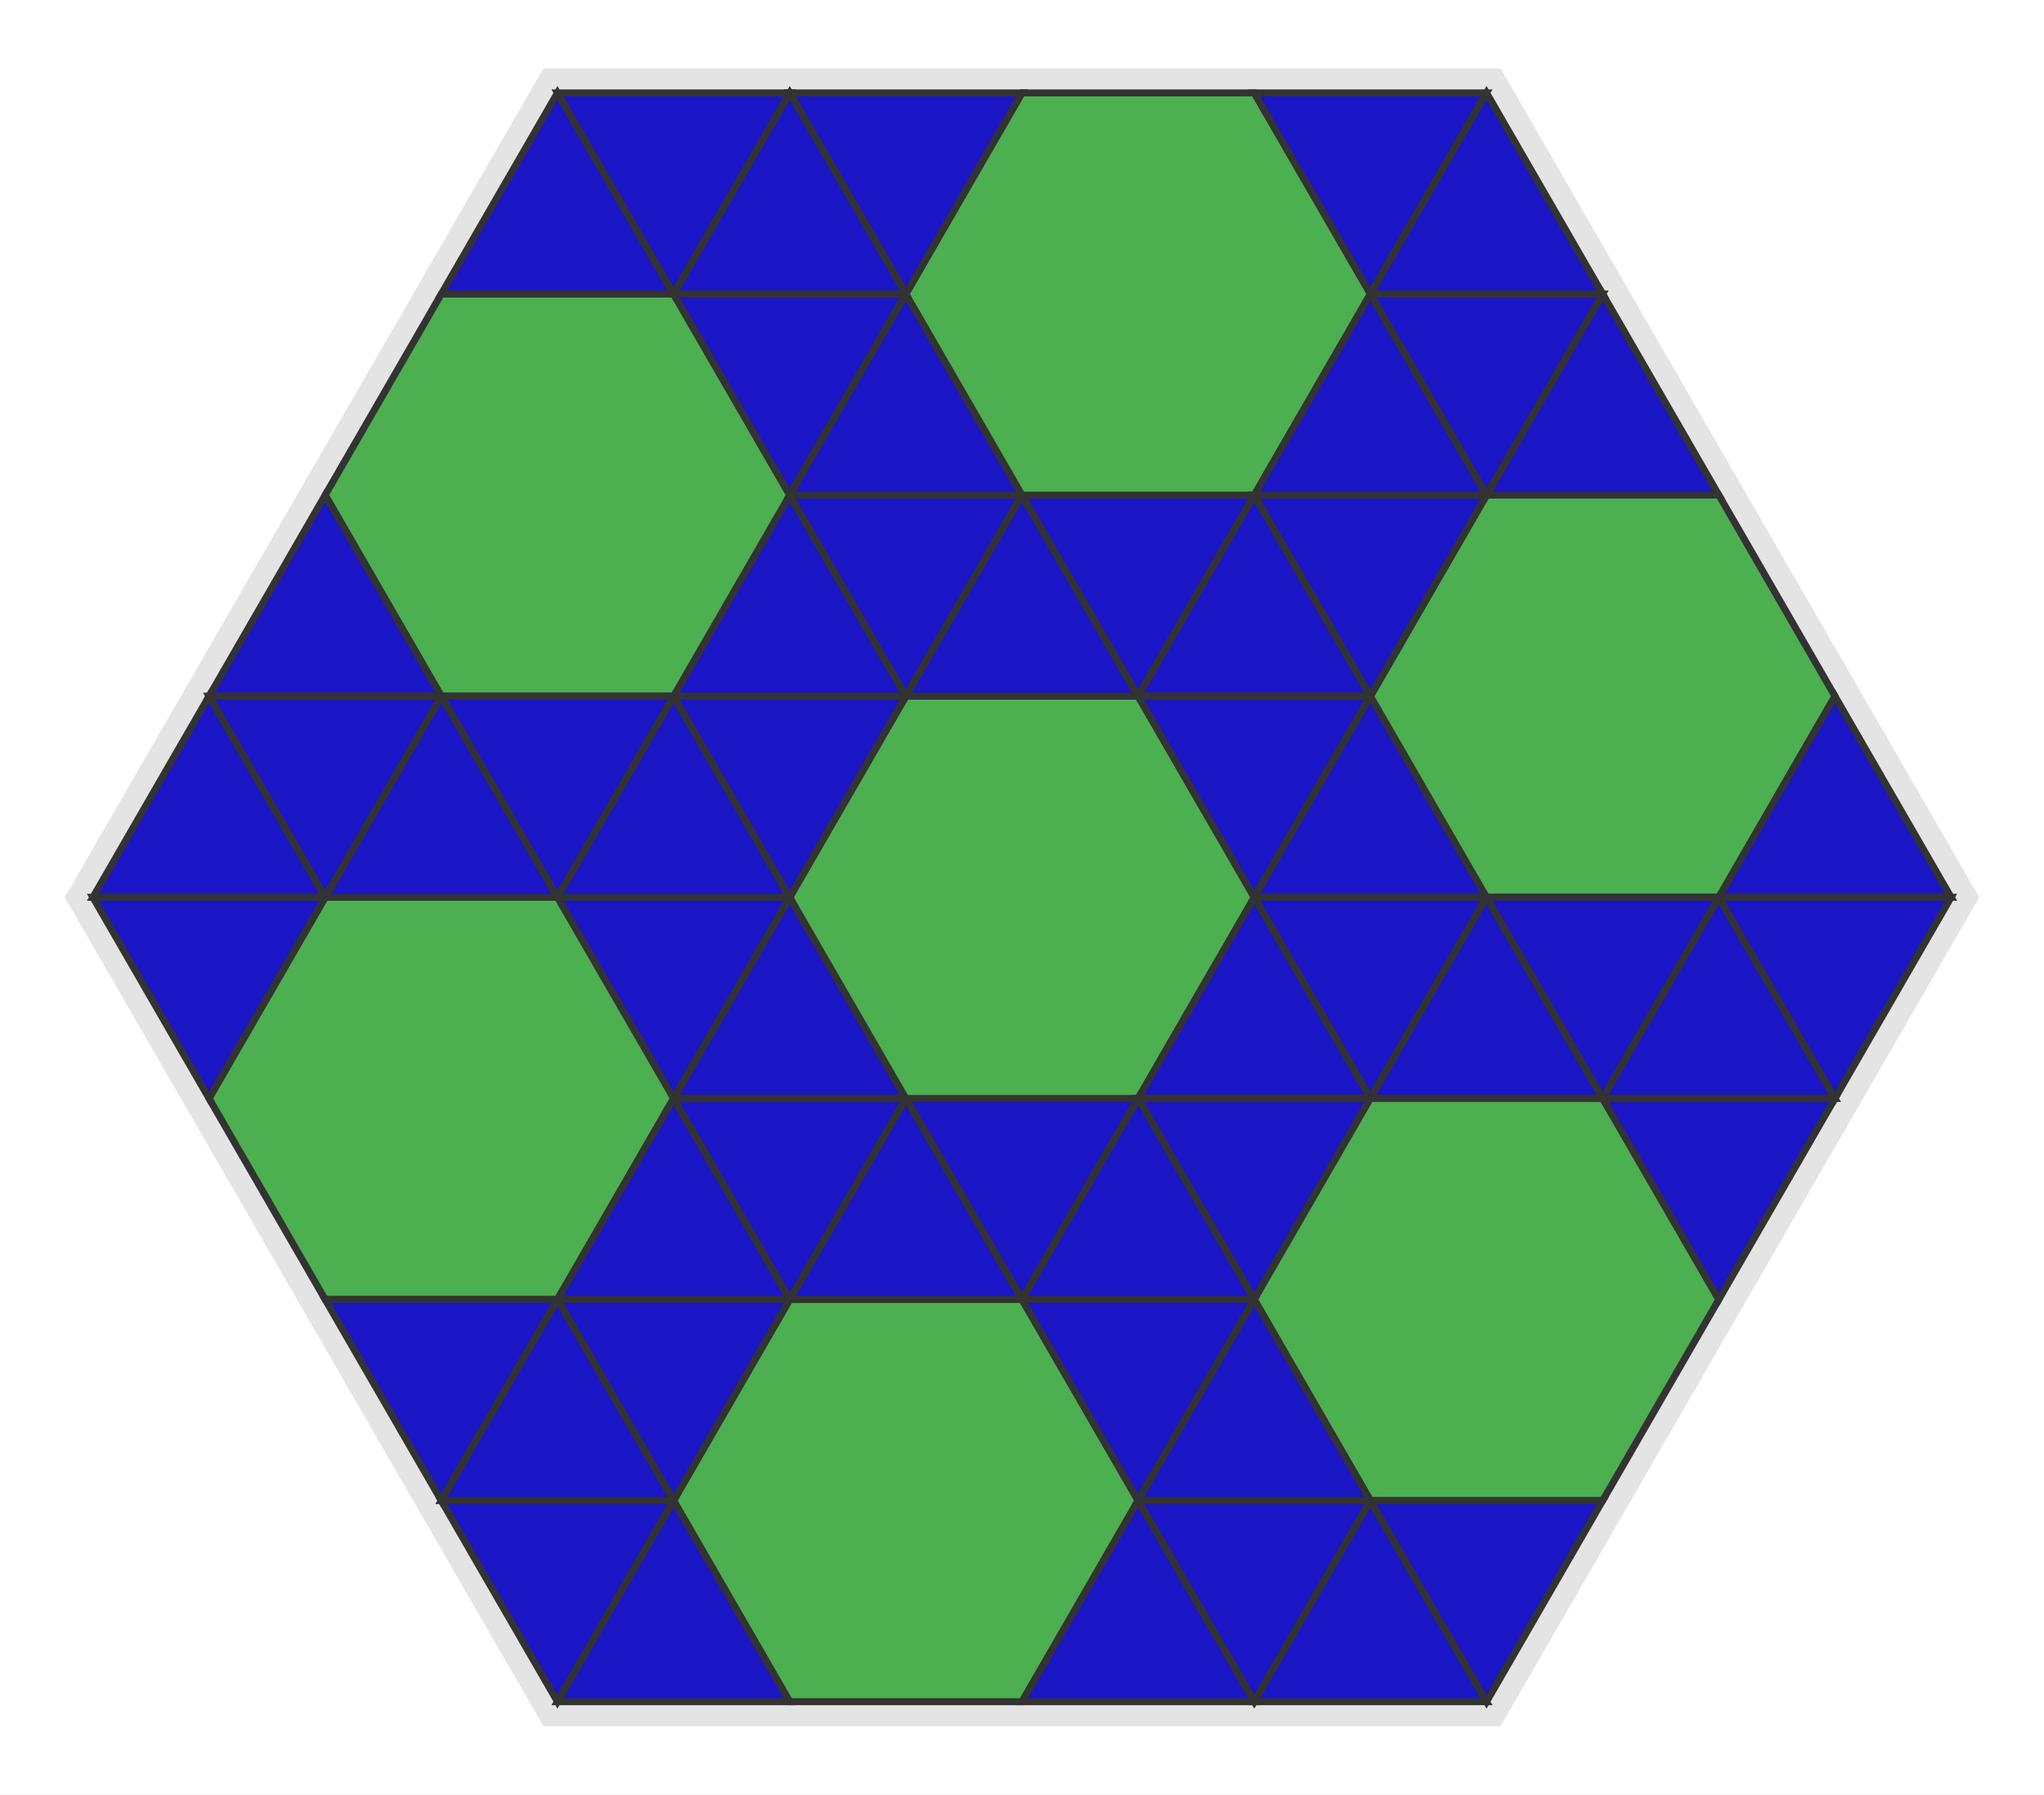
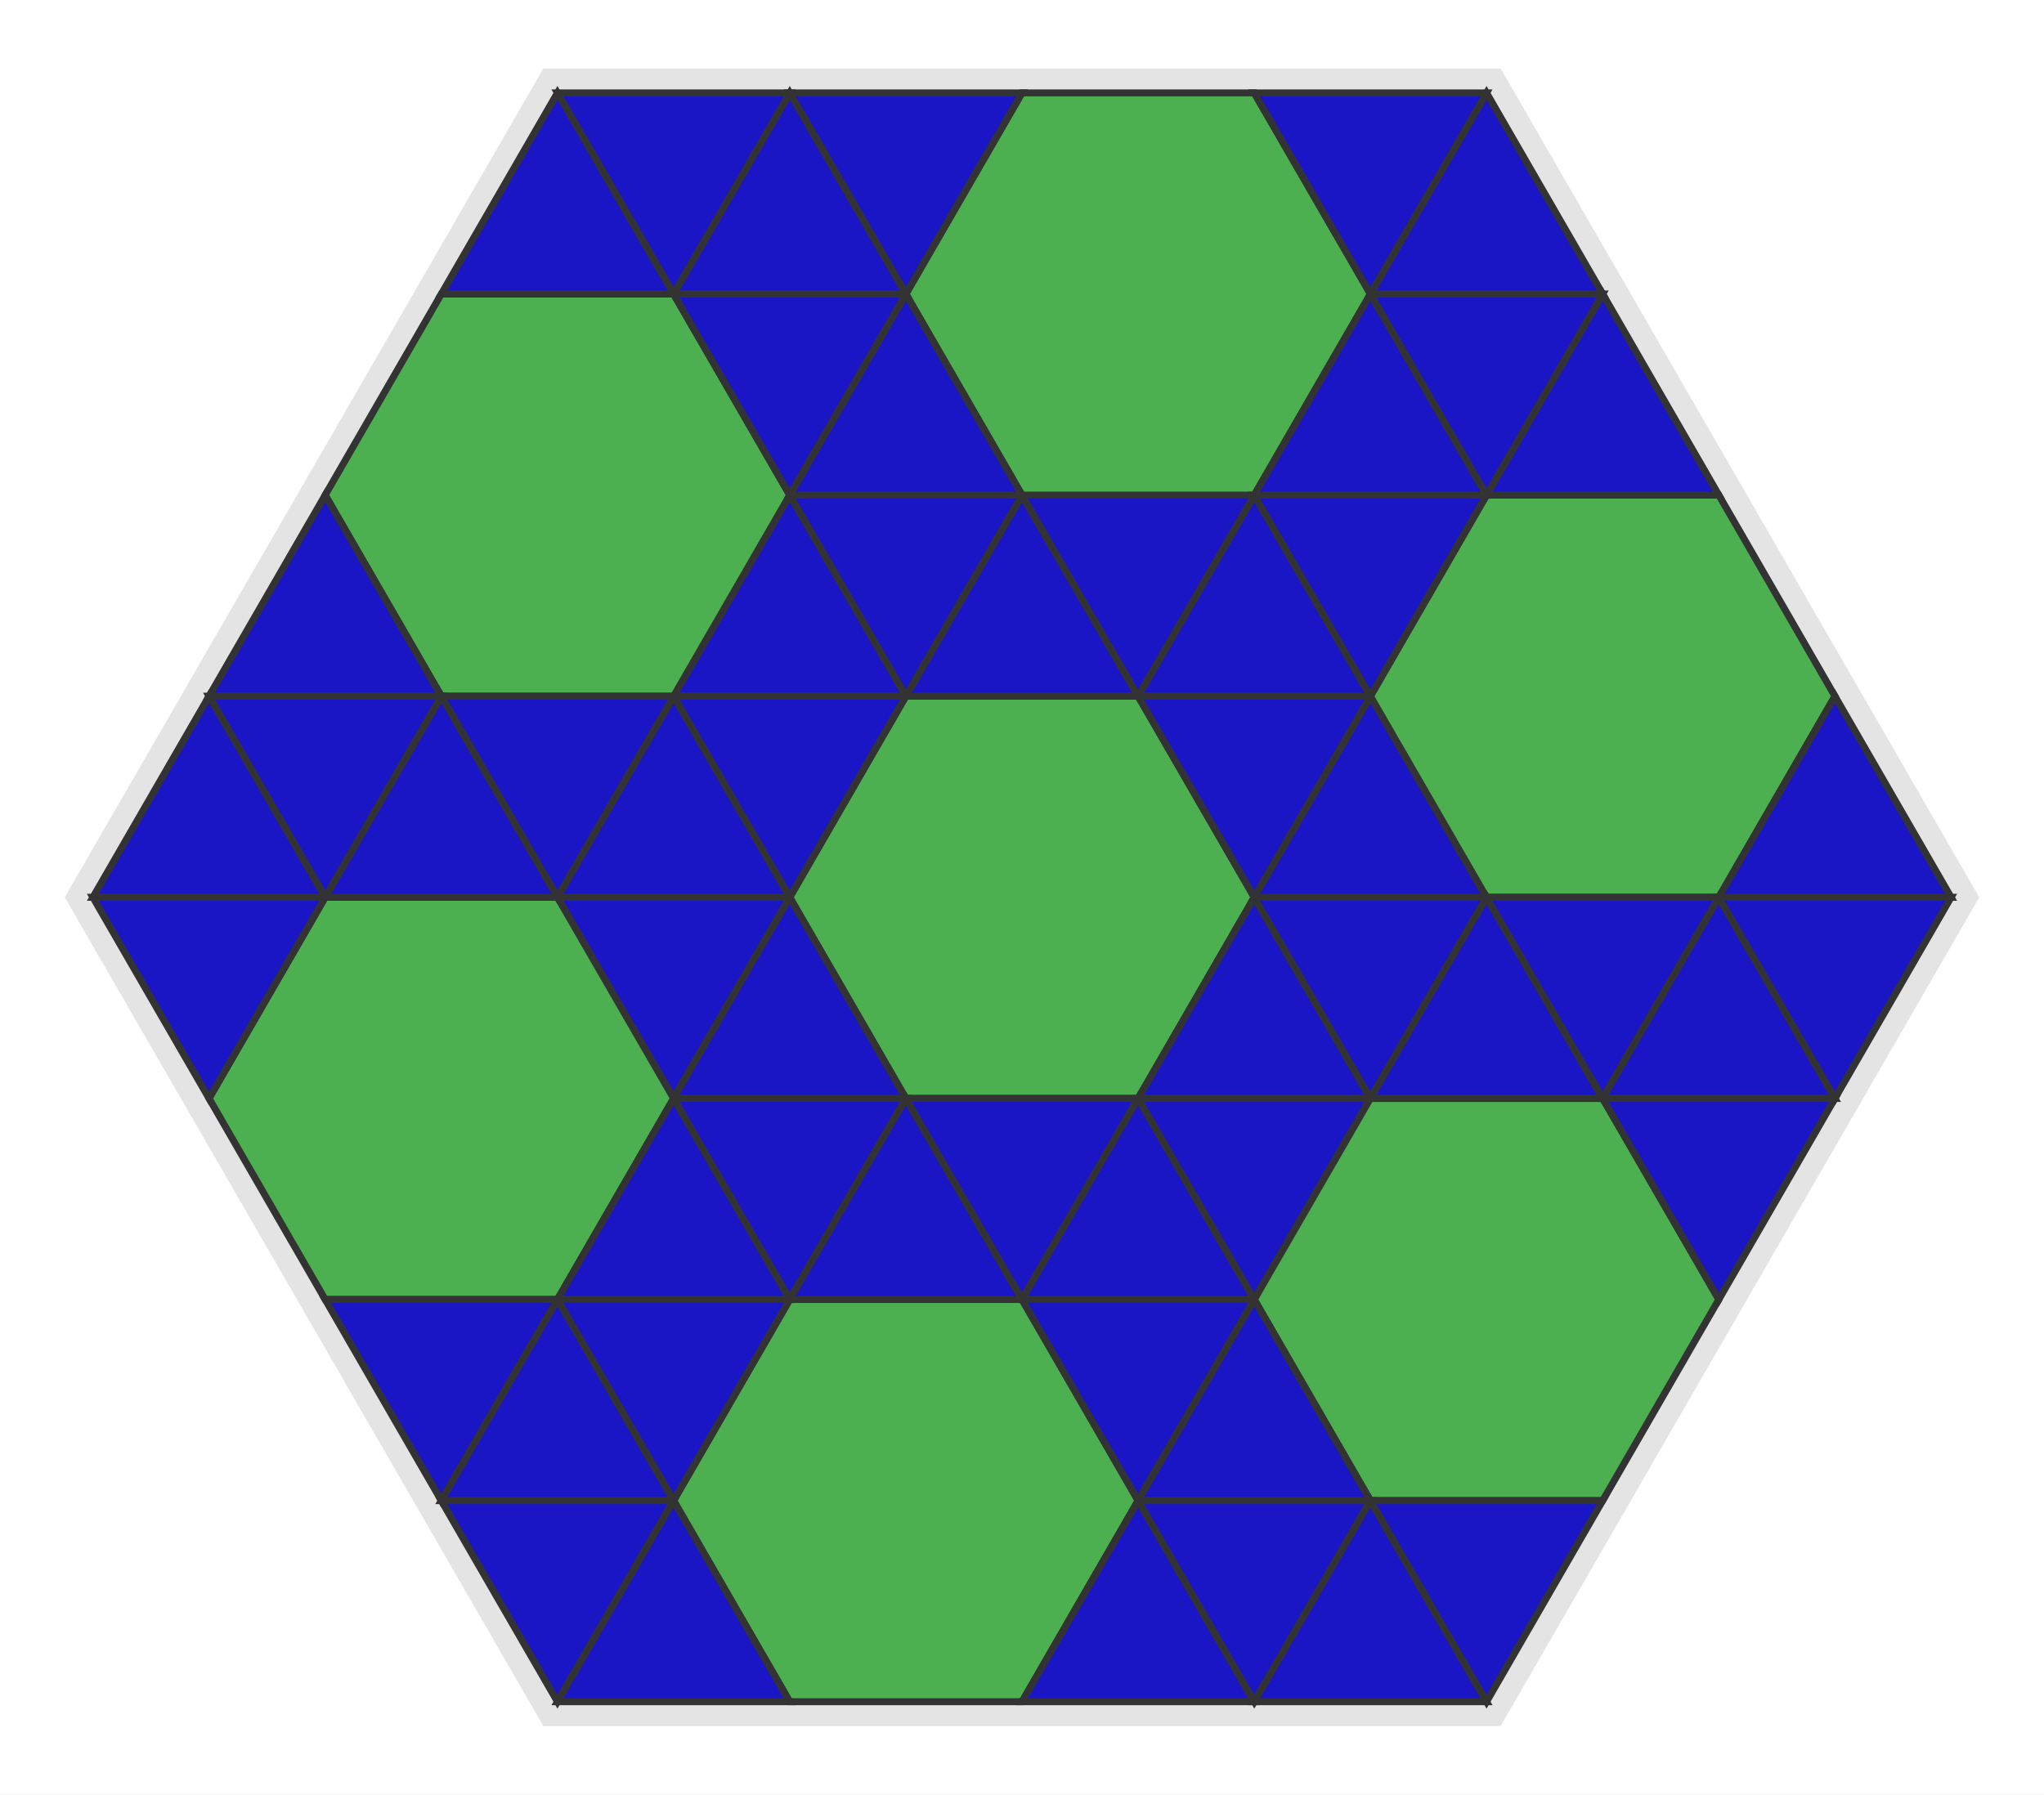
<svg xmlns="http://www.w3.org/2000/svg" width="440" height="386.41" viewBox="0 0 440 386.41">
  <rect width="100%" height="100%" fill="white" />
-   <polygon data-nodes="20,21,24,44,26,27,45,46,30,31,47,48,34,35,49,50,38,39,51,52,42,43,53,54" points="95,63.301 70,106.603 45,149.904 20,193.205 45,236.506 70,279.808 95,323.109 120,366.41 170,366.41 220,366.41 270,366.41 320,366.41 345,323.109 370,279.808 395,236.506 420,193.205 395,149.904 370,106.603 345,63.301 320,20 270,20 220,20 170,20 120,20" fill="none" stroke="#e4e4e4" stroke-width="10.5" />
+   <polygon data-nodes="" points="45,149.904 20,193.205 45,236.506 70,279.808 95,323.109 120,366.41 170,366.41 220,366.41 270,366.41 320,366.41 345,323.109 370,279.808 395,236.506 420,193.205 395,149.904 370,106.603 345,63.301 320,20 270,20 220,20 170,20 120,20 95,63.301 70,106.603" fill="none" stroke="#e4e4e4" stroke-width="10.5" />
  <g id="tiling-polygons" stroke="#333" stroke-width="1.5">
-     <polygon data-nodes="1,2,3" points="195,236.506 220,279.808 245,236.506" fill="rgb(26,22,197)" />
-     <polygon data-nodes="4,2,1" points="170,279.808 220,279.808 195,236.506" fill="rgb(26,22,197)" />
-     <polygon data-nodes="5,4,1" points="145,236.506 170,279.808 195,236.506" fill="rgb(26,22,197)" />
-     <polygon data-nodes="6,5,1" points="170,193.205 145,236.506 195,236.506" fill="rgb(26,22,197)" />
-     <polygon data-nodes="3,7,8,9,6,1" points="245,236.506 270,193.205 245,149.904 195,149.904 170,193.205 195,236.506" fill="rgb(76,175,80)" />
-     <polygon data-nodes="10,5,6" points="120,193.205 145,236.506 170,193.205" fill="rgb(26,22,197)" />
-     <polygon data-nodes="11,10,6" points="145,149.904 120,193.205 170,193.205" fill="rgb(26,22,197)" />
-     <polygon data-nodes="9,11,6" points="195,149.904 145,149.904 170,193.205" fill="rgb(26,22,197)" />
-     <polygon data-nodes="12,11,9" points="170,106.603 145,149.904 195,149.904" fill="rgb(26,22,197)" />
-     <polygon data-nodes="13,12,9" points="220,106.603 170,106.603 195,149.904" fill="rgb(26,22,197)" />
-     <polygon data-nodes="8,13,9" points="245,149.904 220,106.603 195,149.904" fill="rgb(26,22,197)" />
-     <polygon data-nodes="14,13,8" points="270,106.603 220,106.603 245,149.904" fill="rgb(26,22,197)" />
-     <polygon data-nodes="15,14,8" points="295,149.904 270,106.603 245,149.904" fill="rgb(26,22,197)" />
-     <polygon data-nodes="7,15,8" points="270,193.205 295,149.904 245,149.904" fill="rgb(26,22,197)" />
-     <polygon data-nodes="16,15,7" points="320,193.205 295,149.904 270,193.205" fill="rgb(26,22,197)" />
-     <polygon data-nodes="17,16,7" points="295,236.506 320,193.205 270,193.205" fill="rgb(26,22,197)" />
-     <polygon data-nodes="3,17,7" points="245,236.506 295,236.506 270,193.205" fill="rgb(26,22,197)" />
-     <polygon data-nodes="18,17,3" points="270,279.808 295,236.506 245,236.506" fill="rgb(26,22,197)" />
-     <polygon data-nodes="18,3,2" points="270,279.808 245,236.506 220,279.808" fill="rgb(26,22,197)" />
-     <polygon data-nodes="19,20,21,22,11,12" points="145,63.301 95,63.301 70,106.603 95,149.904 145,149.904 170,106.603" fill="rgb(76,175,80)" />
-     <polygon data-nodes="10,11,22" points="120,193.205 145,149.904 95,149.904" fill="rgb(26,22,197)" />
-     <polygon data-nodes="23,19,12" points="195,63.301 145,63.301 170,106.603" fill="rgb(26,22,197)" />
-     <polygon data-nodes="13,23,12" points="220,106.603 195,63.301 170,106.603" fill="rgb(26,22,197)" />
-     <polygon data-nodes="24,22,21" points="45,149.904 95,149.904 70,106.603" fill="rgb(26,22,197)" />
-     <polygon data-nodes="25,26,27,28,5,10" points="70,193.205 45,236.506 70,279.808 120,279.808 145,236.506 120,193.205" fill="rgb(76,175,80)" />
-     <polygon data-nodes="29,30,31,32,2,4" points="145,323.109 170,366.41 220,366.41 245,323.109 220,279.808 170,279.808" fill="rgb(76,175,80)" />
-     <polygon data-nodes="33,34,35,36,17,18" points="295,323.109 345,323.109 370,279.808 345,236.506 295,236.506 270,279.808" fill="rgb(76,175,80)" />
-     <polygon data-nodes="37,38,39,40,15,16" points="370,193.205 395,149.904 370,106.603 320,106.603 295,149.904 320,193.205" fill="rgb(76,175,80)" />
-     <polygon data-nodes="41,42,43,23,13,14" points="295,63.301 270,20 220,20 195,63.301 220,106.603 270,106.603" fill="rgb(76,175,80)" />
-     <polygon data-nodes="25,10,22" points="70,193.205 120,193.205 95,149.904" fill="rgb(26,22,197)" />
-     <polygon data-nodes="25,22,24" points="70,193.205 95,149.904 45,149.904" fill="rgb(26,22,197)" />
-     <polygon data-nodes="44,25,24" points="20,193.205 70,193.205 45,149.904" fill="rgb(26,22,197)" />
-     <polygon data-nodes="26,25,44" points="45,236.506 70,193.205 20,193.205" fill="rgb(26,22,197)" />
-     <polygon data-nodes="45,28,27" points="95,323.109 120,279.808 70,279.808" fill="rgb(26,22,197)" />
-     <polygon data-nodes="28,4,5" points="120,279.808 170,279.808 145,236.506" fill="rgb(26,22,197)" />
-     <polygon data-nodes="29,4,28" points="145,323.109 170,279.808 120,279.808" fill="rgb(26,22,197)" />
-     <polygon data-nodes="45,29,28" points="95,323.109 145,323.109 120,279.808" fill="rgb(26,22,197)" />
-     <polygon data-nodes="46,29,45" points="120,366.41 145,323.109 95,323.109" fill="rgb(26,22,197)" />
-     <polygon data-nodes="46,30,29" points="120,366.41 170,366.41 145,323.109" fill="rgb(26,22,197)" />
-     <polygon data-nodes="18,2,32" points="270,279.808 220,279.808 245,323.109" fill="rgb(26,22,197)" />
-     <polygon data-nodes="32,33,18" points="245,323.109 295,323.109 270,279.808" fill="rgb(26,22,197)" />
-     <polygon data-nodes="47,33,32" points="270,366.41 295,323.109 245,323.109" fill="rgb(26,22,197)" />
-     <polygon data-nodes="31,47,32" points="220,366.41 270,366.41 245,323.109" fill="rgb(26,22,197)" />
-     <polygon data-nodes="48,33,47" points="320,366.41 295,323.109 270,366.41" fill="rgb(26,22,197)" />
-     <polygon data-nodes="34,33,48" points="345,323.109 295,323.109 320,366.41" fill="rgb(26,22,197)" />
-     <polygon data-nodes="49,36,35" points="395,236.506 345,236.506 370,279.808" fill="rgb(26,22,197)" />
-     <polygon data-nodes="16,17,36" points="320,193.205 295,236.506 345,236.506" fill="rgb(26,22,197)" />
-     <polygon data-nodes="37,16,36" points="370,193.205 320,193.205 345,236.506" fill="rgb(26,22,197)" />
-     <polygon data-nodes="37,36,49" points="370,193.205 345,236.506 395,236.506" fill="rgb(26,22,197)" />
-     <polygon data-nodes="50,38,37" points="420,193.205 395,149.904 370,193.205" fill="rgb(26,22,197)" />
-     <polygon data-nodes="50,37,49" points="420,193.205 370,193.205 395,236.506" fill="rgb(26,22,197)" />
-     <polygon data-nodes="51,40,39" points="345,63.301 320,106.603 370,106.603" fill="rgb(26,22,197)" />
-     <polygon data-nodes="14,15,40" points="270,106.603 295,149.904 320,106.603" fill="rgb(26,22,197)" />
-     <polygon data-nodes="40,41,14" points="320,106.603 295,63.301 270,106.603" fill="rgb(26,22,197)" />
-     <polygon data-nodes="52,42,41" points="320,20 270,20 295,63.301" fill="rgb(26,22,197)" />
-     <polygon data-nodes="51,41,40" points="345,63.301 295,63.301 320,106.603" fill="rgb(26,22,197)" />
-     <polygon data-nodes="51,52,41" points="345,63.301 320,20 295,63.301" fill="rgb(26,22,197)" />
-     <polygon data-nodes="53,23,43" points="170,20 195,63.301 220,20" fill="rgb(26,22,197)" />
-     <polygon data-nodes="53,19,23" points="170,20 145,63.301 195,63.301" fill="rgb(26,22,197)" />
-     <polygon data-nodes="54,20,19" points="120,20 95,63.301 145,63.301" fill="rgb(26,22,197)" />
-     <polygon data-nodes="53,54,19" points="170,20 120,20 145,63.301" fill="rgb(26,22,197)" />
+     <polygon data-nodes="" points="195,149.904 245,149.904 270,193.205 245,236.506 195,236.506 170,193.205" fill="rgb(76,175,80)" />
+     <polygon data-nodes="" points="245,149.904 195,149.904 220,106.603" fill="rgb(26,22,197)" />
+     <polygon data-nodes="" points="220,106.603 195,149.904 170,106.603" fill="rgb(26,22,197)" />
+     <polygon data-nodes="" points="170,106.603 195,149.904 145,149.904" fill="rgb(26,22,197)" />
+     <polygon data-nodes="" points="145,149.904 195,149.904 170,193.205" fill="rgb(26,22,197)" />
+     <polygon data-nodes="" points="145,149.904 170,193.205 120,193.205" fill="rgb(26,22,197)" />
+     <polygon data-nodes="" points="120,193.205 170,193.205 145,236.506" fill="rgb(26,22,197)" />
+     <polygon data-nodes="" points="145,236.506 170,193.205 195,236.506" fill="rgb(26,22,197)" />
+     <polygon data-nodes="" points="145,236.506 195,236.506 170,279.808" fill="rgb(26,22,197)" />
+     <polygon data-nodes="" points="170,279.808 195,236.506 220,279.808" fill="rgb(26,22,197)" />
+     <polygon data-nodes="" points="220,279.808 195,236.506 245,236.506" fill="rgb(26,22,197)" />
+     <polygon data-nodes="" points="220,279.808 245,236.506 270,279.808" fill="rgb(26,22,197)" />
+     <polygon data-nodes="" points="270,279.808 245,236.506 295,236.506" fill="rgb(26,22,197)" />
+     <polygon data-nodes="" points="295,236.506 245,236.506 270,193.205" fill="rgb(26,22,197)" />
+     <polygon data-nodes="" points="295,236.506 270,193.205 320,193.205" fill="rgb(26,22,197)" />
+     <polygon data-nodes="" points="320,193.205 270,193.205 295,149.904" fill="rgb(26,22,197)" />
+     <polygon data-nodes="" points="295,149.904 270,193.205 245,149.904" fill="rgb(26,22,197)" />
+     <polygon data-nodes="" points="295,149.904 245,149.904 270,106.603" fill="rgb(26,22,197)" />
+     <polygon data-nodes="" points="245,149.904 220,106.603 270,106.603" fill="rgb(26,22,197)" />
+     <polygon data-nodes="" points="320,193.205 295,149.904 320,106.603 370,106.603 395,149.904 370,193.205" fill="rgb(76,175,80)" />
+     <polygon data-nodes="" points="270,106.603 220,106.603 195,63.301 220,20 270,20 295,63.301" fill="rgb(76,175,80)" />
+     <polygon data-nodes="" points="170,106.603 145,149.904 95,149.904 70,106.603 95,63.301 145,63.301" fill="rgb(76,175,80)" />
+     <polygon data-nodes="" points="120,193.205 145,236.506 120,279.808 70,279.808 45,236.506 70,193.205" fill="rgb(76,175,80)" />
+     <polygon data-nodes="" points="170,279.808 220,279.808 245,323.109 220,366.41 170,366.41 145,323.109" fill="rgb(76,175,80)" />
+     <polygon data-nodes="" points="270,279.808 295,236.506 345,236.506 370,279.808 345,323.109 295,323.109" fill="rgb(76,175,80)" />
+     <polygon data-nodes="" points="220,106.603 170,106.603 195,63.301" fill="rgb(26,22,197)" />
+     <polygon data-nodes="" points="170,106.603 145,63.301 195,63.301" fill="rgb(26,22,197)" />
+     <polygon data-nodes="" points="95,149.904 145,149.904 120,193.205" fill="rgb(26,22,197)" />
+     <polygon data-nodes="" points="120,193.205 70,193.205 95,149.904" fill="rgb(26,22,197)" />
+     <polygon data-nodes="" points="120,279.808 145,236.506 170,279.808" fill="rgb(26,22,197)" />
+     <polygon data-nodes="" points="170,279.808 145,323.109 120,279.808" fill="rgb(26,22,197)" />
+     <polygon data-nodes="" points="245,323.109 220,279.808 270,279.808" fill="rgb(26,22,197)" />
+     <polygon data-nodes="" points="270,279.808 295,323.109 245,323.109" fill="rgb(26,22,197)" />
+     <polygon data-nodes="" points="345,236.506 295,236.506 320,193.205" fill="rgb(26,22,197)" />
+     <polygon data-nodes="" points="320,193.205 370,193.205 345,236.506" fill="rgb(26,22,197)" />
+     <polygon data-nodes="" points="295,149.904 270,106.603 320,106.603" fill="rgb(26,22,197)" />
+     <polygon data-nodes="" points="270,106.603 295,63.301 320,106.603" fill="rgb(26,22,197)" />
+     <polygon data-nodes="" points="220,20 195,63.301 170,20" fill="rgb(26,22,197)" />
+     <polygon data-nodes="" points="170,20 195,63.301 145,63.301" fill="rgb(26,22,197)" />
+     <polygon data-nodes="" points="220,366.41 245,323.109 270,366.41" fill="rgb(26,22,197)" />
+     <polygon data-nodes="" points="270,366.41 245,323.109 295,323.109" fill="rgb(26,22,197)" />
+     <polygon data-nodes="" points="270,366.41 295,323.109 320,366.41" fill="rgb(26,22,197)" />
+     <polygon data-nodes="" points="320,366.41 295,323.109 345,323.109" fill="rgb(26,22,197)" />
+     <polygon data-nodes="" points="170,20 145,63.301 120,20" fill="rgb(26,22,197)" />
+     <polygon data-nodes="" points="145,63.301 95,63.301 120,20" fill="rgb(26,22,197)" />
+     <polygon data-nodes="" points="70,106.603 95,149.904 45,149.904" fill="rgb(26,22,197)" />
+     <polygon data-nodes="" points="45,149.904 95,149.904 70,193.205" fill="rgb(26,22,197)" />
+     <polygon data-nodes="" points="45,149.904 70,193.205 20,193.205" fill="rgb(26,22,197)" />
+     <polygon data-nodes="" points="20,193.205 70,193.205 45,236.506" fill="rgb(26,22,197)" />
+     <polygon data-nodes="" points="70,279.808 120,279.808 95,323.109" fill="rgb(26,22,197)" />
+     <polygon data-nodes="" points="120,279.808 145,323.109 95,323.109" fill="rgb(26,22,197)" />
+     <polygon data-nodes="" points="95,323.109 145,323.109 120,366.41" fill="rgb(26,22,197)" />
+     <polygon data-nodes="" points="145,323.109 170,366.41 120,366.41" fill="rgb(26,22,197)" />
+     <polygon data-nodes="" points="370,279.808 345,236.506 395,236.506" fill="rgb(26,22,197)" />
+     <polygon data-nodes="" points="395,236.506 345,236.506 370,193.205" fill="rgb(26,22,197)" />
+     <polygon data-nodes="" points="395,236.506 370,193.205 420,193.205" fill="rgb(26,22,197)" />
+     <polygon data-nodes="" points="420,193.205 370,193.205 395,149.904" fill="rgb(26,22,197)" />
+     <polygon data-nodes="" points="370,106.603 320,106.603 345,63.301" fill="rgb(26,22,197)" />
+     <polygon data-nodes="" points="320,106.603 295,63.301 345,63.301" fill="rgb(26,22,197)" />
+     <polygon data-nodes="" points="345,63.301 295,63.301 320,20" fill="rgb(26,22,197)" />
+     <polygon data-nodes="" points="295,63.301 270,20 320,20" fill="rgb(26,22,197)" />
  </g>
</svg>
